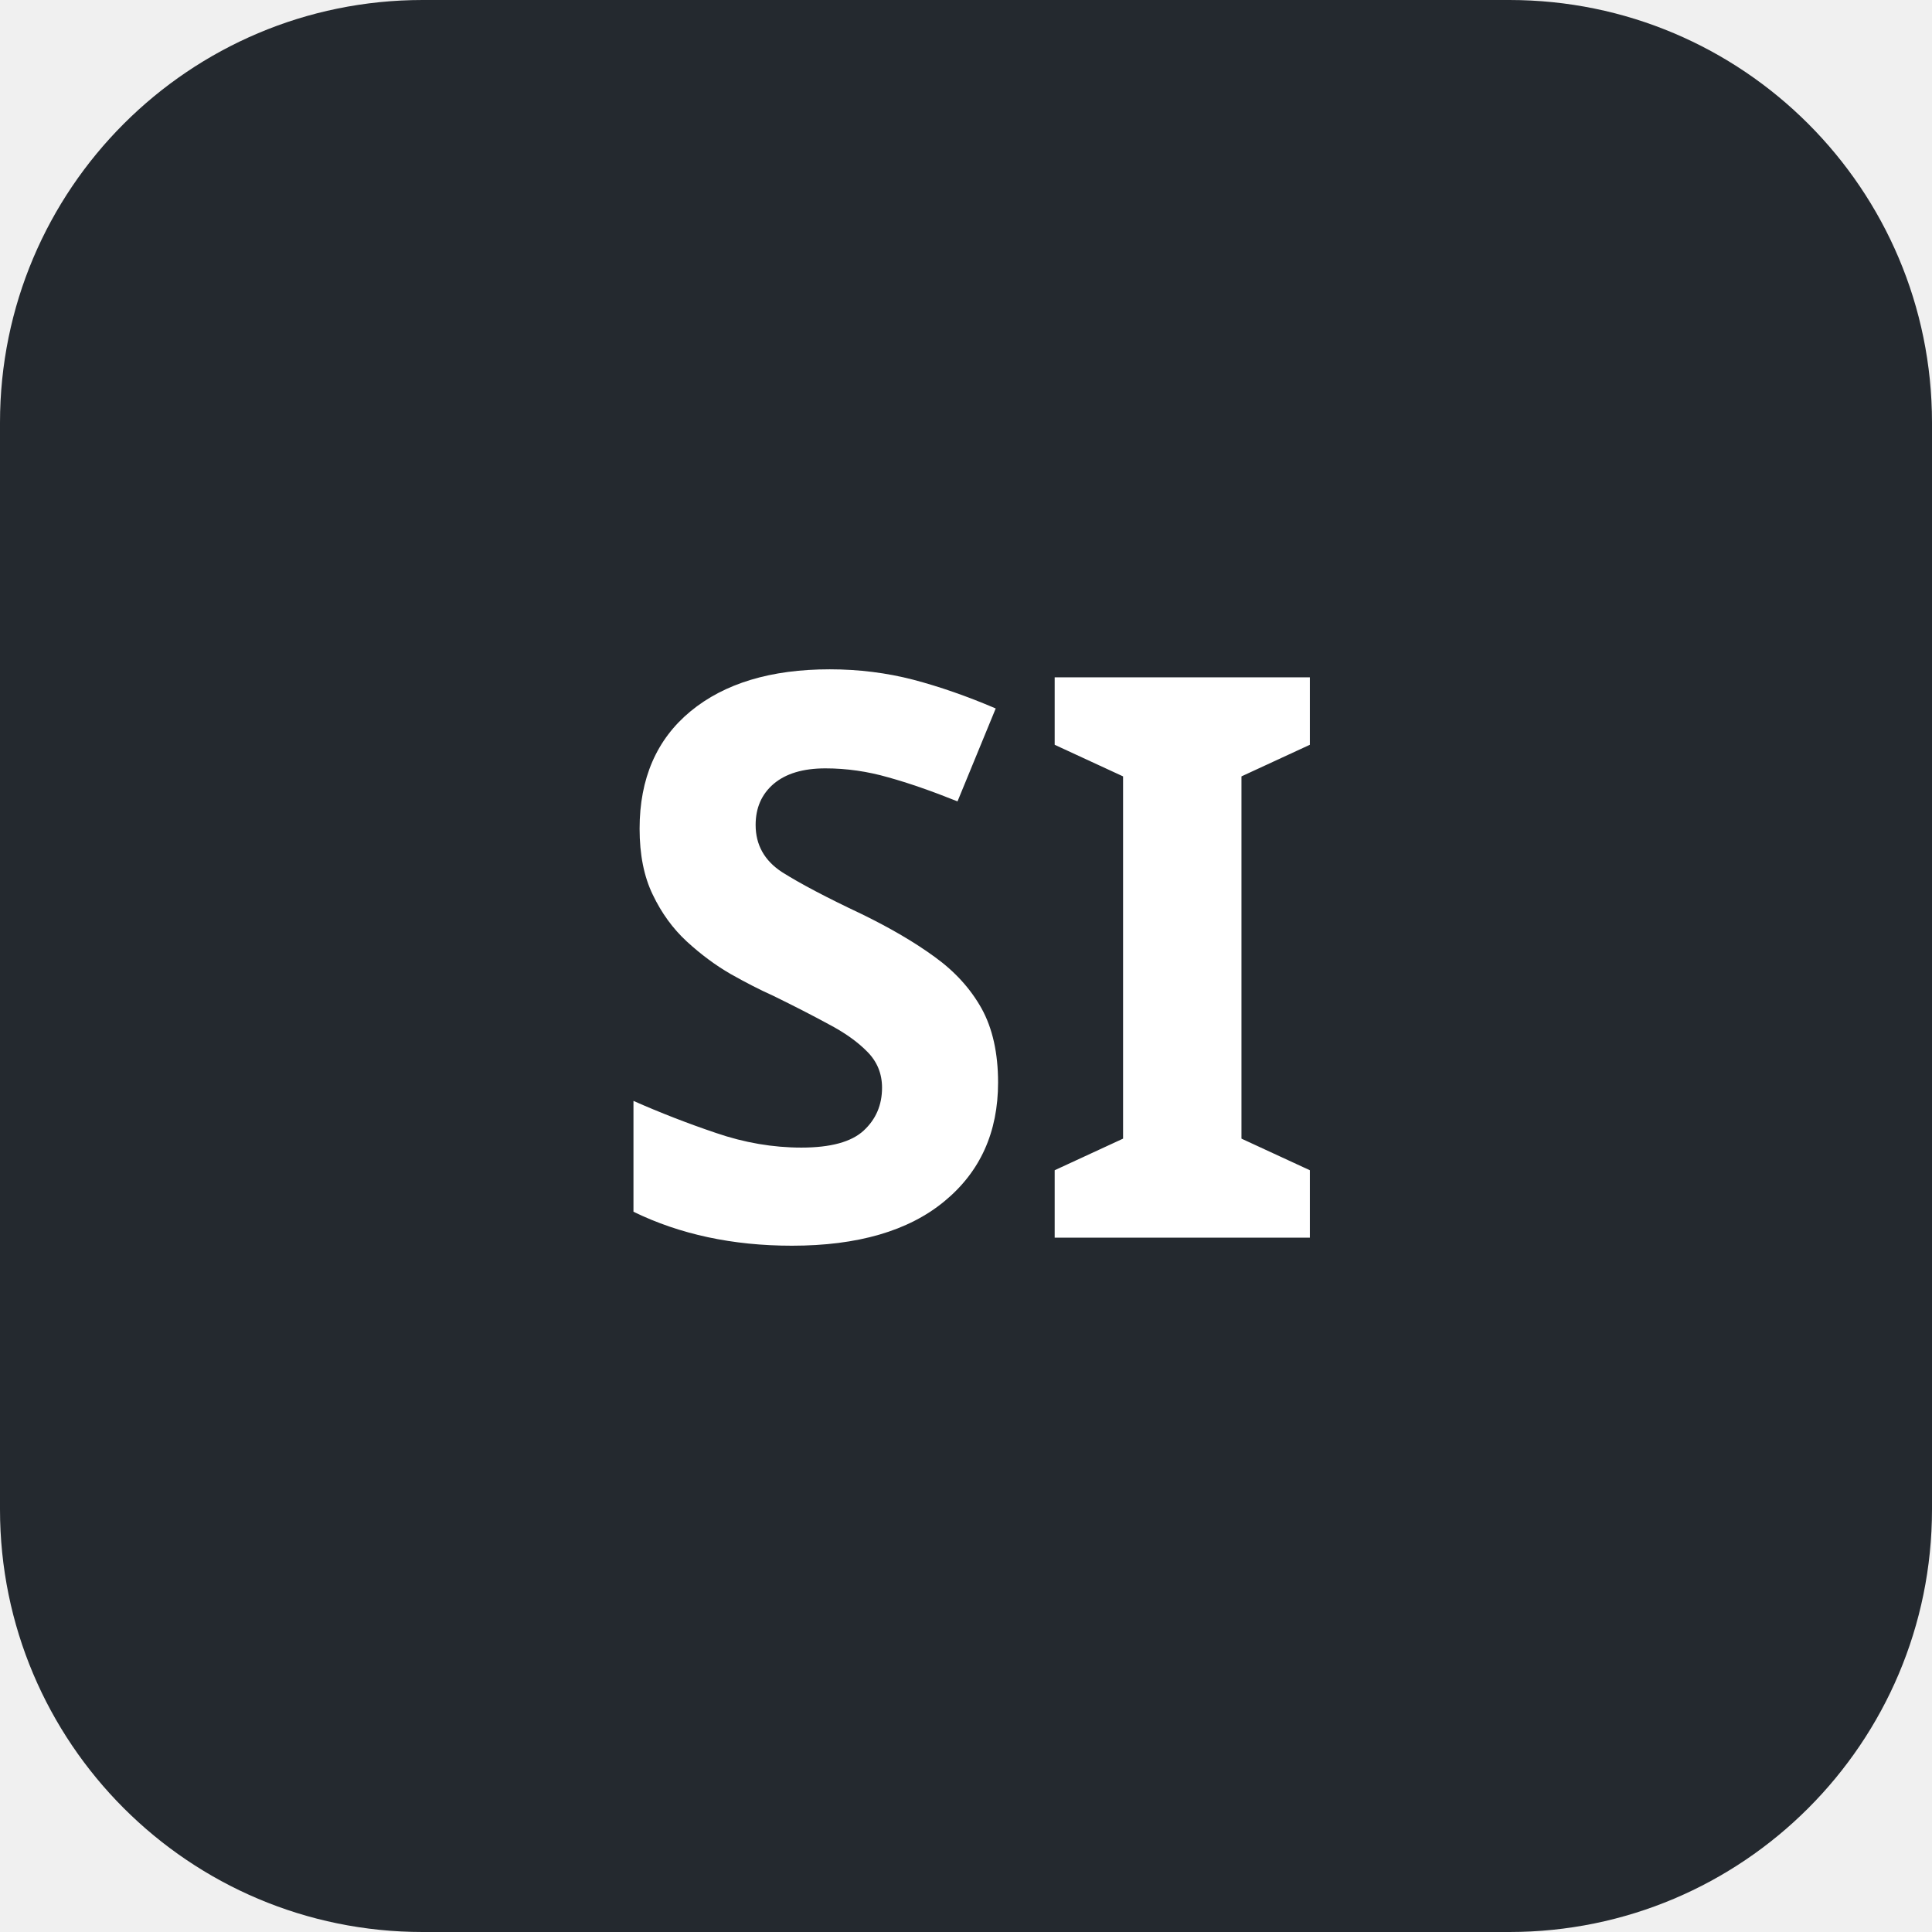
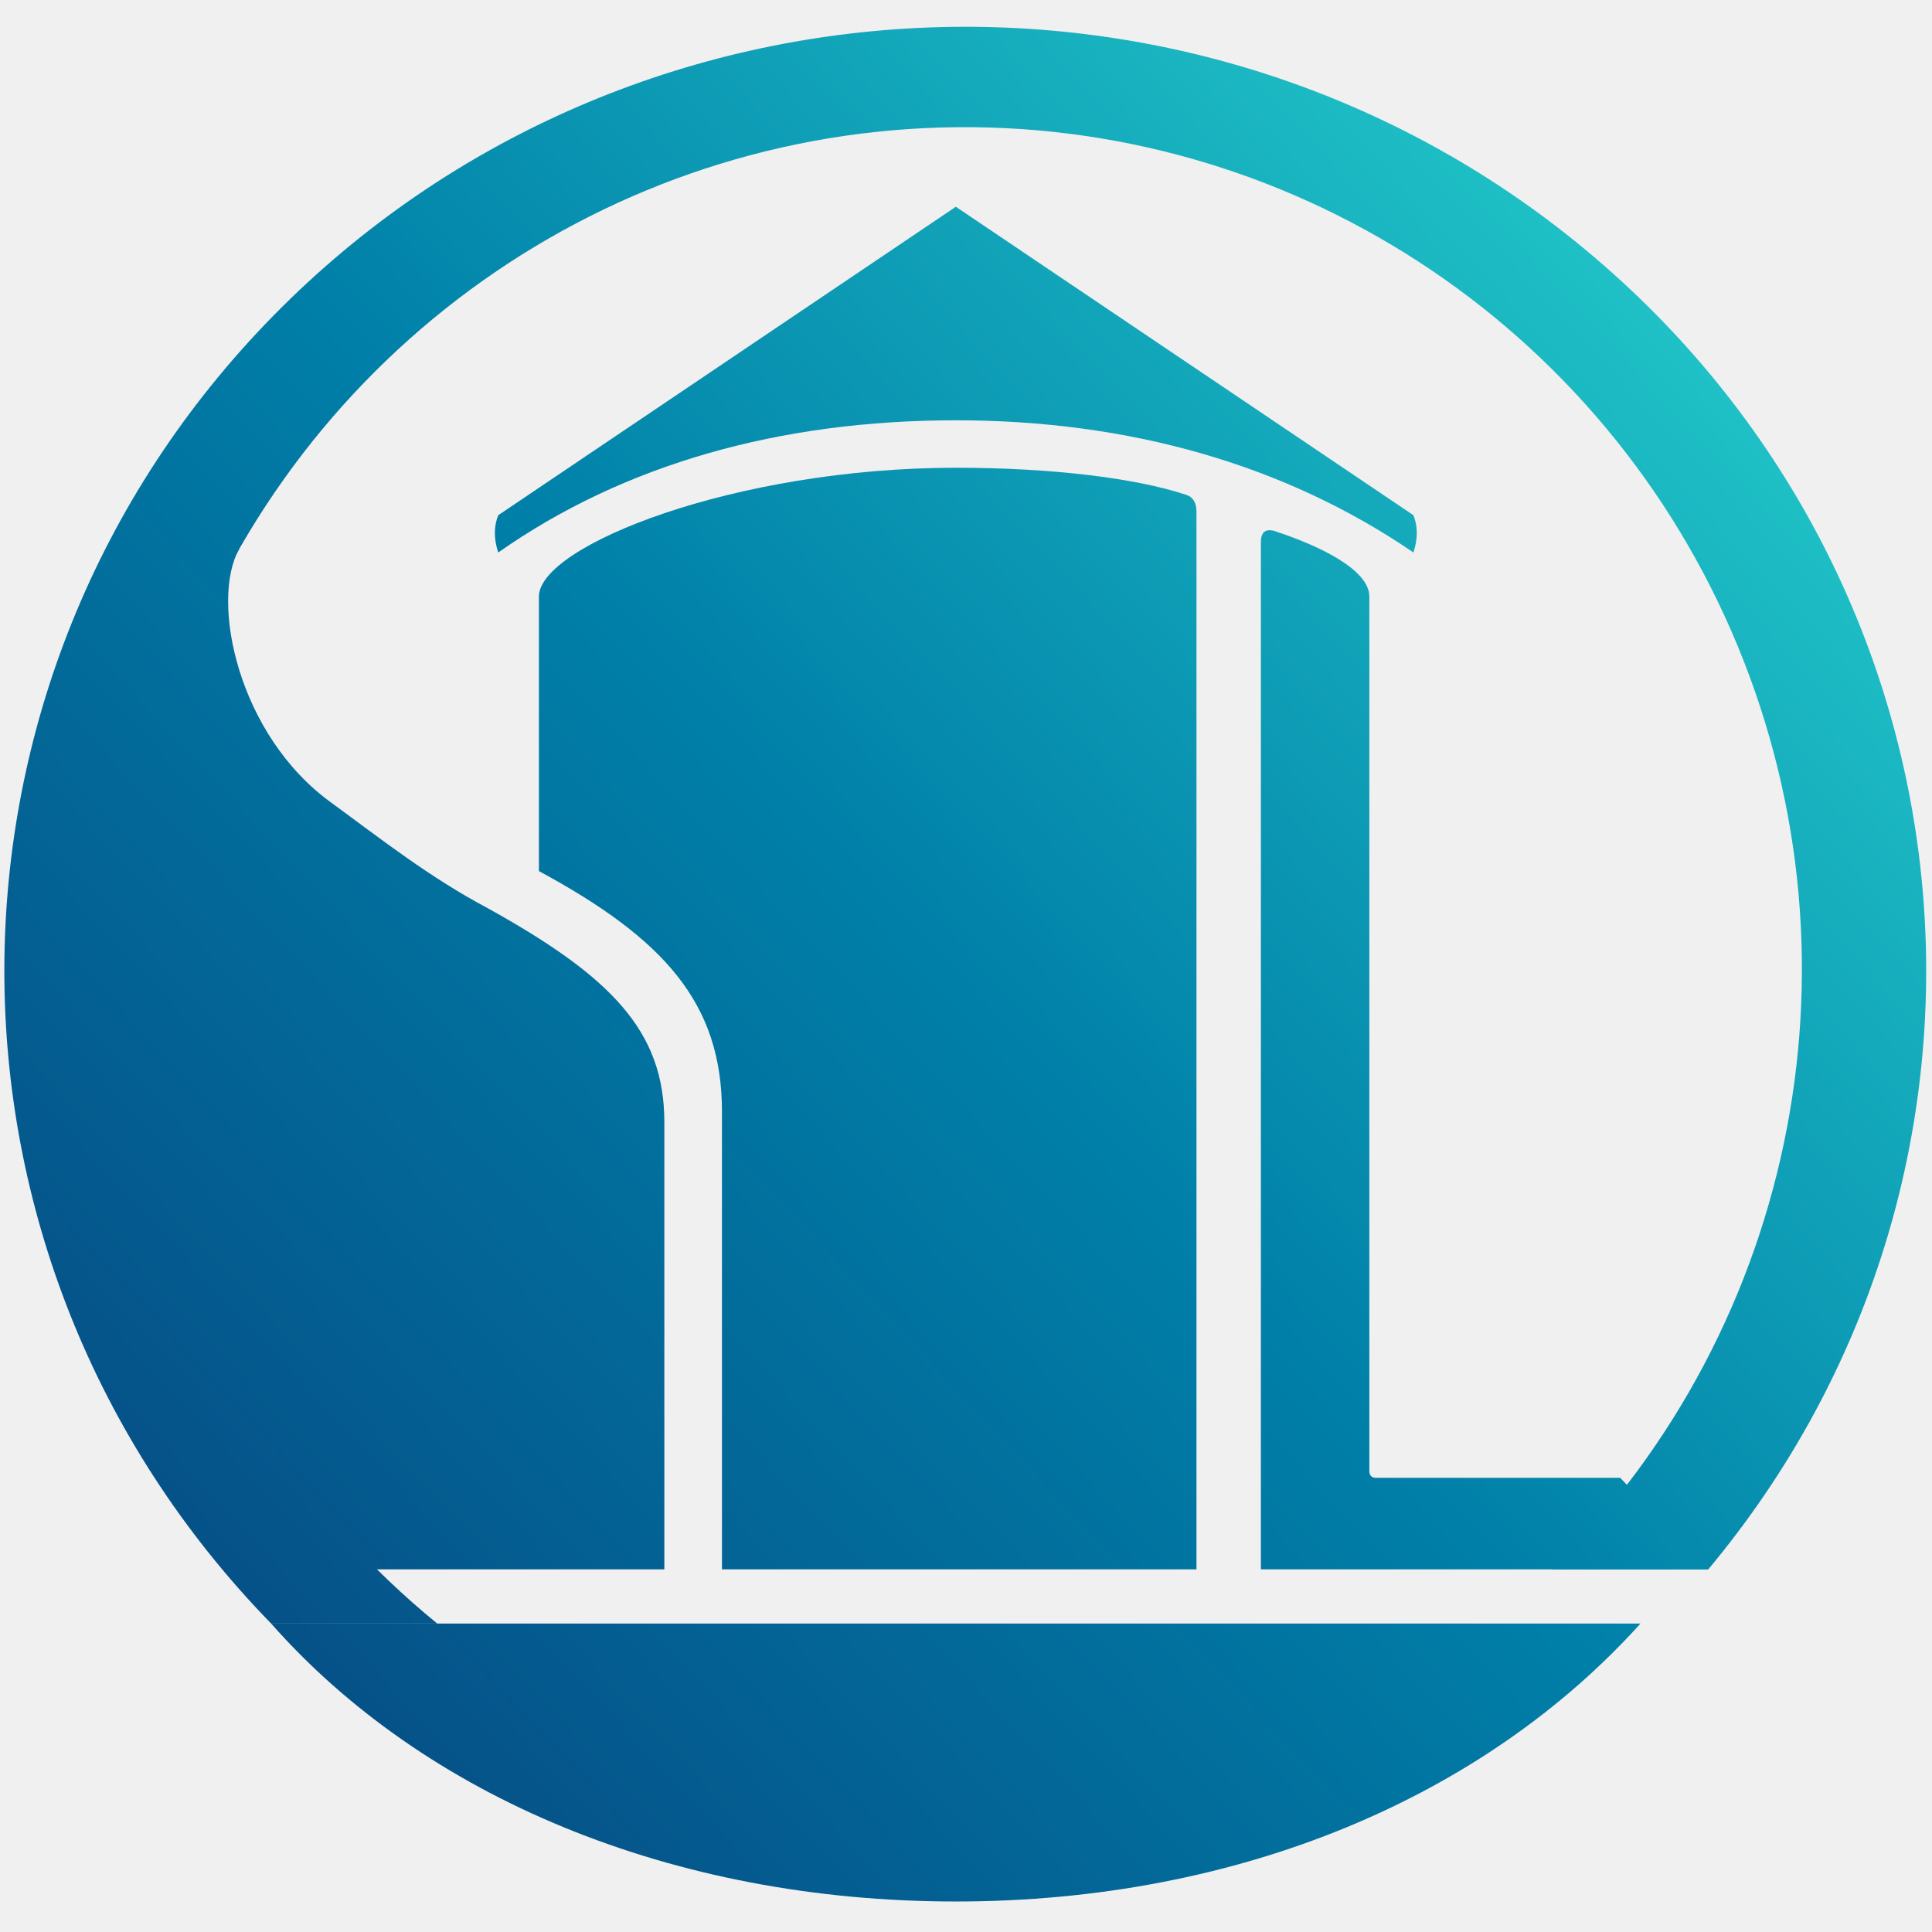
- <svg xmlns="http://www.w3.org/2000/svg" viewBox="0 0 64 64" role="img" aria-label="Silo">
-   <rect width="64" height="64" rx="14" fill="#24292f" />
-   <text x="32" y="41" text-anchor="middle" font-family="sans-serif" font-size="26" font-weight="700" fill="#ffffff">SI</text>
+ <svg xmlns="http://www.w3.org/2000/svg" role="img" viewBox="230 213 570 570">
+   <defs>
+     <linearGradient id="silo-1" x1="276" y1="720" x2="742" y2="286" gradientUnits="userSpaceOnUse">
+       <stop offset="0" stop-color="#064A83" />
+       <stop offset=".5" stop-color="#007FA8" />
+       <stop offset="1" stop-color="#22C7C9" />
+     </linearGradient>
+   </defs>
+   <g fill="url(#silo-1)">
+     <path d="M734 676A283.5 278.5 0 1 0 310 692L359 692A247 248.5 0 1 1 688 676Z" />
+     <path d="M300.57 375C292 390 300 430 328 450 343 461 357 472 374 481 410 501 426 517 426 544L426 676 336 676C308 647 286 608 274 565 262 522 263 479 272 439 278 413 286 389 300.57 375Z" />
+     <path d="M602 373Q602 368 607 370C619 374 634 381 634 389L634 647Q634 649 636 649L708 649 734 676 602 676Z" />
+     <path d="M310 692 714 692C668 743 596 774 512 774 428 774 355 743 310 692Z" />
+     <path d="M389 389C389 374 447 351 512 351 540 351 565 354 580 359Q583 360 583 364L583 676 443 676 443 541C443 509 426 490 389 470Z" />
+     <path d="M512 274 647 365Q649 370 647 376C609 350 563 337 512 337 460 337 414 350 377 376Q375 370 377 365Z" />
+   </g>
</svg>
